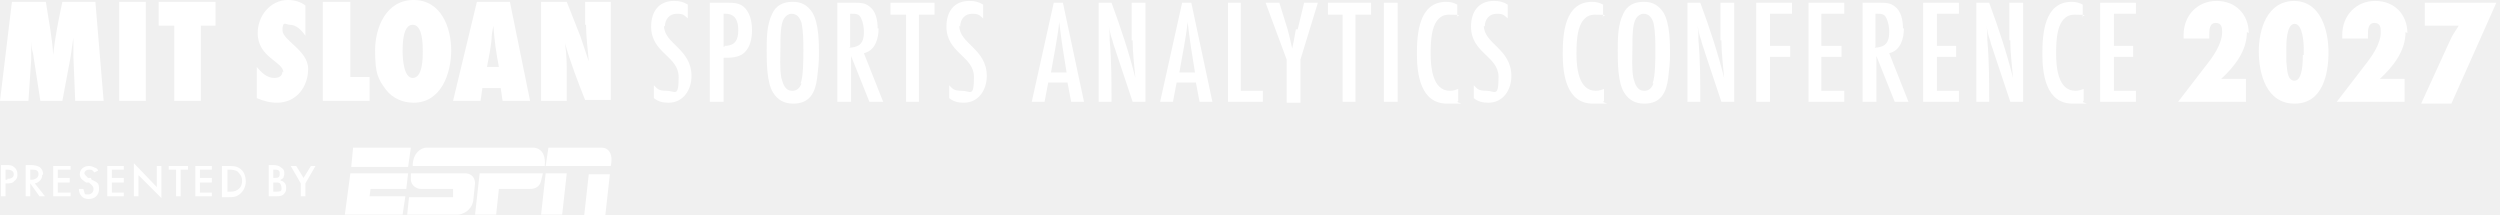
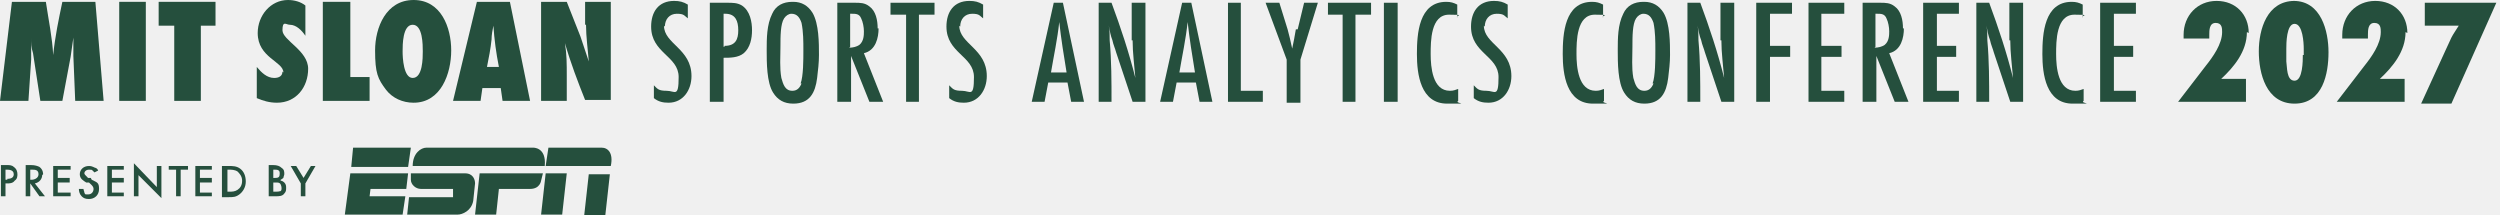
<svg xmlns="http://www.w3.org/2000/svg" id="Layer_1" version="1.1" viewBox="0 0 272.6 23.4">
  <defs>
    <style>
      .st0 {
-         fill: #fff;
+         fill: #254f3d;
      }
    </style>
  </defs>
  <path class="st0" d="M6.8.2c-.4,1.9-.8,3.8-1,5.8-.1-1.9-.5-3.8-.8-5.8H1.3L0,11h3.1l.3-4.5c0-.8,0-1.6,0-2.4,0,.6,0,1.1.2,1.7l.8,5.2h2.4l.9-4.8c.1-.7.2-1.4.3-2.1,0,.6,0,1.3,0,2l.2,4.9h3.1L10.4.2h-3.6,0Z" />
  <rect class="st0" x="13" y=".2" width="2.9" height="10.8" />
  <polygon class="st0" points="21.9 11 21.9 2.8 23.5 2.8 23.5 .2 17.3 .2 17.3 2.8 19 2.8 19 11 21.9 11" />
  <path class="st0" d="M30.8,7.8c0,.5-.4.7-.9.7-.8,0-1.4-.6-1.9-1.2v3.4c.7.3,1.4.5,2.2.5,2.1,0,3.4-1.7,3.4-3.7s-2.8-3.1-2.8-4.2.4-.6.8-.6c.7,0,1.3.6,1.7,1.2V.6C32.8.2,32.1,0,31.4,0c-1.9,0-3.3,1.7-3.3,3.6,0,2.7,2.8,3.1,2.8,4.3h0Z" />
  <polygon class="st0" points="38.2 .2 35.2 .2 35.2 11 40.3 11 40.3 8.4 38.2 8.4 38.2 .2" />
  <path class="st0" d="M45.1,0c-3,0-4.2,3-4.2,5.5s.3,3.1,1.2,4.3c.7.9,1.8,1.4,3,1.4,3,0,4.1-3.2,4.1-5.7,0-2.5-1.1-5.5-4.1-5.5ZM45,8.5c-1,0-1.1-2.2-1.1-2.9s0-2.9,1.1-2.9,1.1,2.2,1.1,2.9,0,2.9-1.1,2.9h0Z" />
  <path class="st0" d="M55.6.2h-3.6l-2.6,10.8h3l.2-1.4h2l.2,1.4h3L55.6.2ZM53.1,7.3c.2-1,.4-2,.5-3,0-.5.1-1,.2-1.5.1,1.5.3,3,.6,4.5h-1.2,0Z" />
  <path class="st0" d="M63.9,2.7c0,1.3.2,2.7.3,4-.3-.9-.6-1.8-.9-2.7l-1.5-3.8h-2.8v10.8h2.8v-2.8c0-1.2,0-2.3-.2-3.5.6,2.1,1.4,4.2,2.2,6.2h2.8V.2h-2.8v2.5s0,0,0,0Z" />
  <polygon class="st0" points="97.1 1.6 98.8 1.6 98.8 11.1 100.2 11.1 100.2 1.6 101.9 1.6 101.9 .3 97.1 .3 97.1 1.6" />
  <path class="st0" d="M104.7,2.9c0-.8.5-1.4,1.3-1.4s.8.2,1.2.5V.5c-.5-.3-.9-.4-1.5-.4-1.7,0-2.5,1.2-2.5,2.8,0,2.9,3,3.2,3,5.5s-.4,1.5-1.3,1.5-1-.2-1.4-.6v1.4c.5.4,1,.5,1.6.5,1.6,0,2.5-1.4,2.5-2.9,0-3-3-3.5-3-5.5h0Z" />
  <path class="st0" d="M86.4.2c-1,0-1.8.4-2.2,1.3-.6,1.2-.6,2.7-.6,4s0,3.5.7,4.6c.5.8,1.2,1.2,2.2,1.2,1.8,0,2.4-1.2,2.6-2.8.1-.8.2-1.7.2-2.5,0-1.3,0-3.4-.7-4.6-.5-.8-1.2-1.2-2.1-1.2ZM87.4,9.1c-.2.5-.5.8-1,.8-.8,0-1-.7-1.2-1.4-.2-1.1-.1-2.3-.1-3.4s0-2.5.4-3.1c.2-.3.5-.5.8-.5.6,0,.9.4,1.1,1,.2,1,.2,2,.2,3s0,2.8-.3,3.6Z" />
  <path class="st0" d="M72.5,2.9c0-.8.5-1.4,1.3-1.4s.8.2,1.2.5V.5c-.5-.3-.9-.4-1.5-.4-1.7,0-2.5,1.2-2.5,2.8,0,2.9,3,3.2,3,5.5s-.4,1.5-1.3,1.5-1-.2-1.4-.6v1.4c.5.4,1,.5,1.6.5,1.6,0,2.5-1.4,2.5-2.9,0-3-3-3.5-3-5.5Z" />
  <path class="st0" d="M114.9.3l-2.4,10.8h1.4l.4-2.1h2.1l.4,2.1h1.4l-2.3-10.8h-1.2ZM114.6,7.9c.3-1.8.7-3.6.9-5.5.2,1.8.5,3.7.8,5.5h-1.7Z" />
  <path class="st0" d="M95.7,3.1c0-.9-.2-1.9-.9-2.4-.5-.4-1-.4-1.6-.4h-1.9v10.8h1.5v-5l2,5h1.5l-2.1-5.3c1.3-.3,1.6-1.7,1.6-2.7,0,0,0,0,0,0ZM92.7,5.1V1.5h.2c.4,0,.8,0,1,.5.2.4.3,1,.3,1.4s0,1.1-.5,1.5c-.3.2-.7.3-1.1.3Z" />
  <path class="st0" d="M80.9.6c-.5-.3-1-.3-1.6-.3h-1.9v10.8h1.5v-4.8c.7,0,1.6,0,2.2-.5.7-.6.9-1.6.9-2.5s-.2-2.1-1.1-2.7h0ZM79,5.1h-.1V1.5h.2c1.1,0,1.4.8,1.4,1.8s-.3,1.7-1.5,1.7Z" />
  <polygon class="st0" points="197.2 11.1 201.1 11.1 201.1 9.9 198.6 9.9 198.6 6.2 200.8 6.2 200.8 5 198.6 5 198.6 1.5 201.1 1.5 201.1 .3 197.2 .3 197.2 11.1" />
  <path class="st0" d="M179.2.2c-1,0-1.8.4-2.2,1.3-.6,1.2-.6,2.7-.6,4s0,3.5.7,4.6c.5.8,1.2,1.2,2.2,1.2,1.8,0,2.4-1.2,2.6-2.8.1-.8.2-1.7.2-2.5,0-1.3,0-3.4-.7-4.6-.5-.8-1.2-1.2-2.1-1.2h0,0ZM180.3,9.1c-.2.5-.5.8-1,.8-.8,0-1-.7-1.2-1.4-.2-1.1-.1-2.3-.1-3.4s0-2.5.4-3.1c.2-.3.5-.5.8-.5.6,0,.9.4,1.1,1,.2,1,.2,2,.2,3s0,2.8-.3,3.6h0Z" />
  <polygon class="st0" points="191.5 11.1 193 11.1 193 6.2 195.2 6.2 195.2 5 193 5 193 1.5 195.4 1.5 195.4 .3 191.5 .3 191.5 11.1" />
  <path class="st0" d="M187.7,4.4c0,1.4.2,2.8.3,4.1-.7-2.8-1.6-5.5-2.6-8.2h-1.4v10.8h1.4c0-2.2,0-4.5-.2-6.7,0-.6,0-1.1-.1-1.6.1.5.2,1.1.4,1.6.1.5.3.9.4,1.3.6,1.8,1.2,3.6,1.8,5.4h1.4V.3h-1.5v4.1h0Z" />
  <polygon class="st0" points="209.7 11.1 213.6 11.1 213.6 9.9 211.2 9.9 211.2 6.2 213.3 6.2 213.3 5 211.2 5 211.2 1.5 213.6 1.5 213.6 .3 209.7 .3 209.7 11.1" />
  <path class="st0" d="M207.5,3.1c0-.9-.2-1.9-.9-2.4-.5-.4-1-.4-1.6-.4h-1.9v10.8h1.5v-5l2,5h1.5l-2.1-5.3c1.3-.3,1.6-1.7,1.6-2.7h0ZM204.5,5.1V1.5h.2c.4,0,.8,0,1,.5.2.4.3,1,.3,1.4s0,1.1-.5,1.5c-.3.2-.7.3-1.1.3Z" />
  <path class="st0" d="M219.2,4.4c0,1.4.2,2.8.3,4.1-.7-2.8-1.6-5.5-2.6-8.2h-1.4v10.8h1.4c0-2.2,0-4.5-.2-6.7,0-.6,0-1.1-.1-1.6.1.5.2,1.1.4,1.6.1.5.3.9.4,1.3.6,1.8,1.2,3.6,1.8,5.4h1.4V.3h-1.5v4.1h0Z" />
  <path class="st0" d="M123.5,4.4c0,1.4.2,2.8.3,4.1-.7-2.8-1.6-5.5-2.6-8.2h-1.4v10.8h1.4c0-2.2,0-4.5-.2-6.7,0-.6,0-1.1-.1-1.6.1.5.2,1.1.4,1.6.1.5.3.9.4,1.3.6,1.8,1.2,3.6,1.8,5.4h1.4V.3h-1.5v4.1h0Z" />
  <path class="st0" d="M222.7,5.9c0,2.2.4,5.4,3.3,5.4s.7,0,1.2-.3v-1.3c-.3.1-.5.2-.9.2-1.9,0-2.1-2.6-2.1-4s0-4.3,2-4.3.6.1.9.3V.5c-.4-.2-.7-.3-1.2-.3-3,0-3.2,3.5-3.2,5.7h0Z" />
  <polygon class="st0" points="229 11.1 232.9 11.1 232.9 9.9 230.5 9.9 230.5 6.2 232.6 6.2 232.6 5 230.5 5 230.5 1.5 232.9 1.5 232.9 .3 229 .3 229 11.1" />
  <polygon class="st0" points="135.3 .3 133.9 .3 133.9 11.1 137.7 11.1 137.7 9.9 135.3 9.9 135.3 .3" />
  <path class="st0" d="M170.4,5.9c0,2.2.4,5.4,3.3,5.4s.7,0,1.2-.3v-1.3c-.3.1-.5.2-.9.2-1.9,0-2.1-2.6-2.1-4s0-4.3,2-4.3.6.1.9.3V.5c-.4-.2-.7-.3-1.2-.3-3,0-3.2,3.5-3.2,5.7h0Z" />
  <polygon class="st0" points="144.8 1.6 146.4 1.6 146.4 11.1 147.8 11.1 147.8 1.6 149.5 1.6 149.5 .3 144.8 .3 144.8 1.6" />
  <path class="st0" d="M128.9.3l-2.4,10.8h1.4l.4-2.1h2.1l.4,2.1h1.4l-2.3-10.8h-1.2ZM128.6,7.9c.3-1.8.7-3.6.9-5.5.2,1.8.5,3.7.8,5.5h-1.7Z" />
  <path class="st0" d="M141.3,3.2c-.1.6-.3,1.7-.4,2.1-.2-.9-.3-1.4-.5-2.1l-.9-2.9h-1.5l2.3,6.2v4.7h1.5v-4.7l1.9-6.2h-1.5l-.7,2.9h0Z" />
  <rect class="st0" x="150.9" y=".3" width="1.5" height="10.8" />
  <path class="st0" d="M161.9,2.9c0-.8.5-1.4,1.3-1.4s.8.2,1.2.5V.5c-.5-.3-.9-.4-1.5-.4-1.7,0-2.5,1.2-2.5,2.8,0,2.9,3,3.2,3,5.5s-.4,1.5-1.3,1.5-1-.2-1.4-.6v1.4c.5.4,1,.5,1.6.5,1.6,0,2.5-1.4,2.5-2.9,0-3-3-3.5-3-5.5h0Z" />
  <path class="st0" d="M154.5,5.9c0,2.2.4,5.4,3.3,5.4s.7,0,1.2-.3v-1.3c-.3.1-.5.2-.9.2-1.9,0-2.1-2.6-2.1-4s0-4.3,2-4.3.6.1.9.3V.5c-.4-.2-.7-.3-1.2-.3-3,0-3.2,3.5-3.2,5.7h0Z" />
  <path class="st0" d="M245.2,3.6c0-2-1.4-3.5-3.5-3.5s-3.6,1.6-3.6,3.7,0,.3,0,.4h2.8c0-.1,0-.3,0-.4,0-.5,0-1.3.7-1.3s.7.6.7,1c0,1.3-1,2.7-1.8,3.7l-3,3.9h7.4v-2.5c-.9,0-1.8,0-2.7,0,1.4-1.3,2.8-3,2.8-5.1Z" />
  <path class="st0" d="M250.2.1c-3,0-3.9,3.1-3.9,5.5s.8,5.7,3.9,5.7,3.7-3.3,3.7-5.6-.8-5.6-3.8-5.6h0ZM251.1,6c0,.6,0,2.8-.9,2.8s-.8-1.5-.9-2.1c0-.5,0-.9,0-1.4s0-2.7.9-2.7,1,2.1,1,2.7v.7h0Z" />
  <path class="st0" d="M262.5,3.6c0-2-1.4-3.5-3.5-3.5s-3.6,1.6-3.6,3.7,0,.3,0,.4h2.8c0-.1,0-.3,0-.4,0-.5,0-1.3.7-1.3s.7.6.7,1c0,1.3-1,2.7-1.8,3.7l-3,3.9h7.4v-2.5c-.9,0-1.8,0-2.7,0,1.4-1.3,2.8-3,2.8-5.1h0Z" />
  <path class="st0" d="M1.5,18.2c-.2-.2-.5-.2-.7-.2h-.7v3.4h.5v-1.4h.2c.2,0,.6,0,.8-.3.3-.2.3-.5.3-.7,0-.3-.1-.6-.4-.8h0ZM.8,19.6h-.2v-1.1h.2c.6,0,.7.3.7.5,0,.3-.2.5-.7.5Z" />
  <path class="st0" d="M4.7,19c0-.1,0-.5-.4-.8-.2-.1-.5-.2-.9-.2h-.6v3.4h.5v-1.4h0l1,1.4h.6l-1.1-1.4c.5-.1.8-.5.8-.9ZM3.3,19.6v-1.1h.2c.3,0,.7,0,.7.5s-.6.6-.7.6h-.2Z" />
  <polygon class="st0" points="5.8 21.4 7.7 21.4 7.7 21 6.3 21 6.3 19.9 7.6 19.9 7.6 19.4 6.3 19.4 6.3 18.5 7.7 18.5 7.7 18.1 5.8 18.1 5.8 21.4" />
  <path class="st0" d="M9.9,19.4h-.3c-.3-.3-.4-.4-.4-.5,0-.2.2-.4.5-.4s.3,0,.4.1c0,0,.1.1.2.2l.4-.2c0-.1-.2-.3-.3-.3-.1,0-.3-.2-.7-.2-.6,0-1,.4-1,.9s.4.7.7.9h.3c.2.2.5.4.5.7s-.2.6-.6.6-.3,0-.4-.2c0-.1-.1-.3-.1-.4h-.5c0,.3.1.6.3.8.2.2.4.3.8.3.6,0,1.1-.4,1.1-1.1s-.2-.7-.8-1h0Z" />
  <polygon class="st0" points="11.7 21.4 13.5 21.4 13.5 21 12.2 21 12.2 19.9 13.5 19.9 13.5 19.4 12.2 19.4 12.2 18.5 13.5 18.5 13.5 18.1 11.7 18.1 11.7 21.4" />
  <polygon class="st0" points="17.1 20.4 14.6 17.8 14.6 21.4 15.1 21.4 15.1 19.1 17.6 21.6 17.6 18.1 17.1 18.1 17.1 20.4" />
  <polygon class="st0" points="18.4 18.5 19.2 18.5 19.2 21.4 19.7 21.4 19.7 18.5 20.5 18.5 20.5 18.1 18.4 18.1 18.4 18.5" />
  <polygon class="st0" points="21.3 21.4 23.1 21.4 23.1 21 21.8 21 21.8 19.9 23.1 19.9 23.1 19.4 21.8 19.4 21.8 18.5 23.1 18.5 23.1 18.1 21.3 18.1 21.3 21.4" />
  <path class="st0" d="M26.2,18.4c-.4-.3-.8-.3-1.3-.3h-.7v3.4h.7c.5,0,.8,0,1.2-.3.4-.3.7-.8.7-1.4s-.2-1.1-.6-1.4h0ZM25.9,20.7c-.3.2-.6.2-.9.2h-.2v-2.4h.2c.2,0,.6,0,.9.2.2.2.5.5.5,1s-.2.8-.5,1Z" />
  <path class="st0" d="M30.6,19.6c0,0,.2-.1.3-.2,0-.1.1-.3.1-.4,0-.3,0-.5-.3-.7-.2-.2-.5-.3-.9-.3h-.5v3.4h.8c.3,0,.7,0,.9-.3.2-.2.2-.4.2-.6s0-.4-.2-.6c-.2-.2-.4-.2-.4-.2ZM29.8,18.5h.2c.1,0,.3,0,.4.1.1.1.1.2.1.3s0,.3-.1.4c-.1.1-.3.1-.4.1h-.2v-1h0ZM30.6,20.8c-.1.1-.4.1-.5.1h-.3v-1h.3c.2,0,.4,0,.5.2,0,0,.1.2.1.4s0,.3-.2.4h0Z" />
  <polygon class="st0" points="33.1 19.4 32.3 18.1 31.7 18.1 32.8 20 32.8 21.4 33.3 21.4 33.3 20 34.4 18.1 33.9 18.1 33.1 19.4" />
  <path class="st0" d="M58,16.1h-11.5c-.6,0-1.5.6-1.5,2h14.4c.2-2.1-1.3-2-1.3-2Z" />
  <polygon class="st0" points="44.8 16.1 38.5 16.1 38.3 18.2 44.5 18.2 44.8 16.1" />
  <polygon class="st0" points="63.7 23.5 66 23.5 66.5 19 64.2 19 63.7 23.5" />
  <polygon class="st0" points="59 23.4 61.3 23.4 61.8 18.9 59.5 18.9 59 23.4" />
  <path class="st0" d="M65.6,16.1h-5.8l-.3,2h7.1c.3-1.4-.3-2-1-2Z" />
  <path class="st0" d="M59.2,18.9h-6.9l-.5,4.5h2.3l.3-2.8h3.4c1.1,0,1.2-.9,1.2-.9l.2-.8Z" />
  <polygon class="st0" points="44.3 20.6 44.5 18.9 38.2 18.9 37.6 23.4 43.9 23.4 44.2 21.4 40.3 21.4 40.4 20.6 44.3 20.6" />
  <path class="st0" d="M50.7,18.9h-5.9s0,.4,0,.7c0,.5.5,1,1.1,1s3.5,0,3.5,0v.9h-4.8l-.2,1.9h5.5c.5,0,1.5-.4,1.7-1.5,0,0,.2-1.8.2-1.9,0-.4-.2-1.1-1.1-1.1h0Z" />
  <path class="st0" d="M267.2,11.3h-3.2l2.7-5.9c.2-.4.4-.9.6-1.3s.5-.8.8-1.3h-3.7V.3h7.8l-4.9,11Z" />
</svg>
